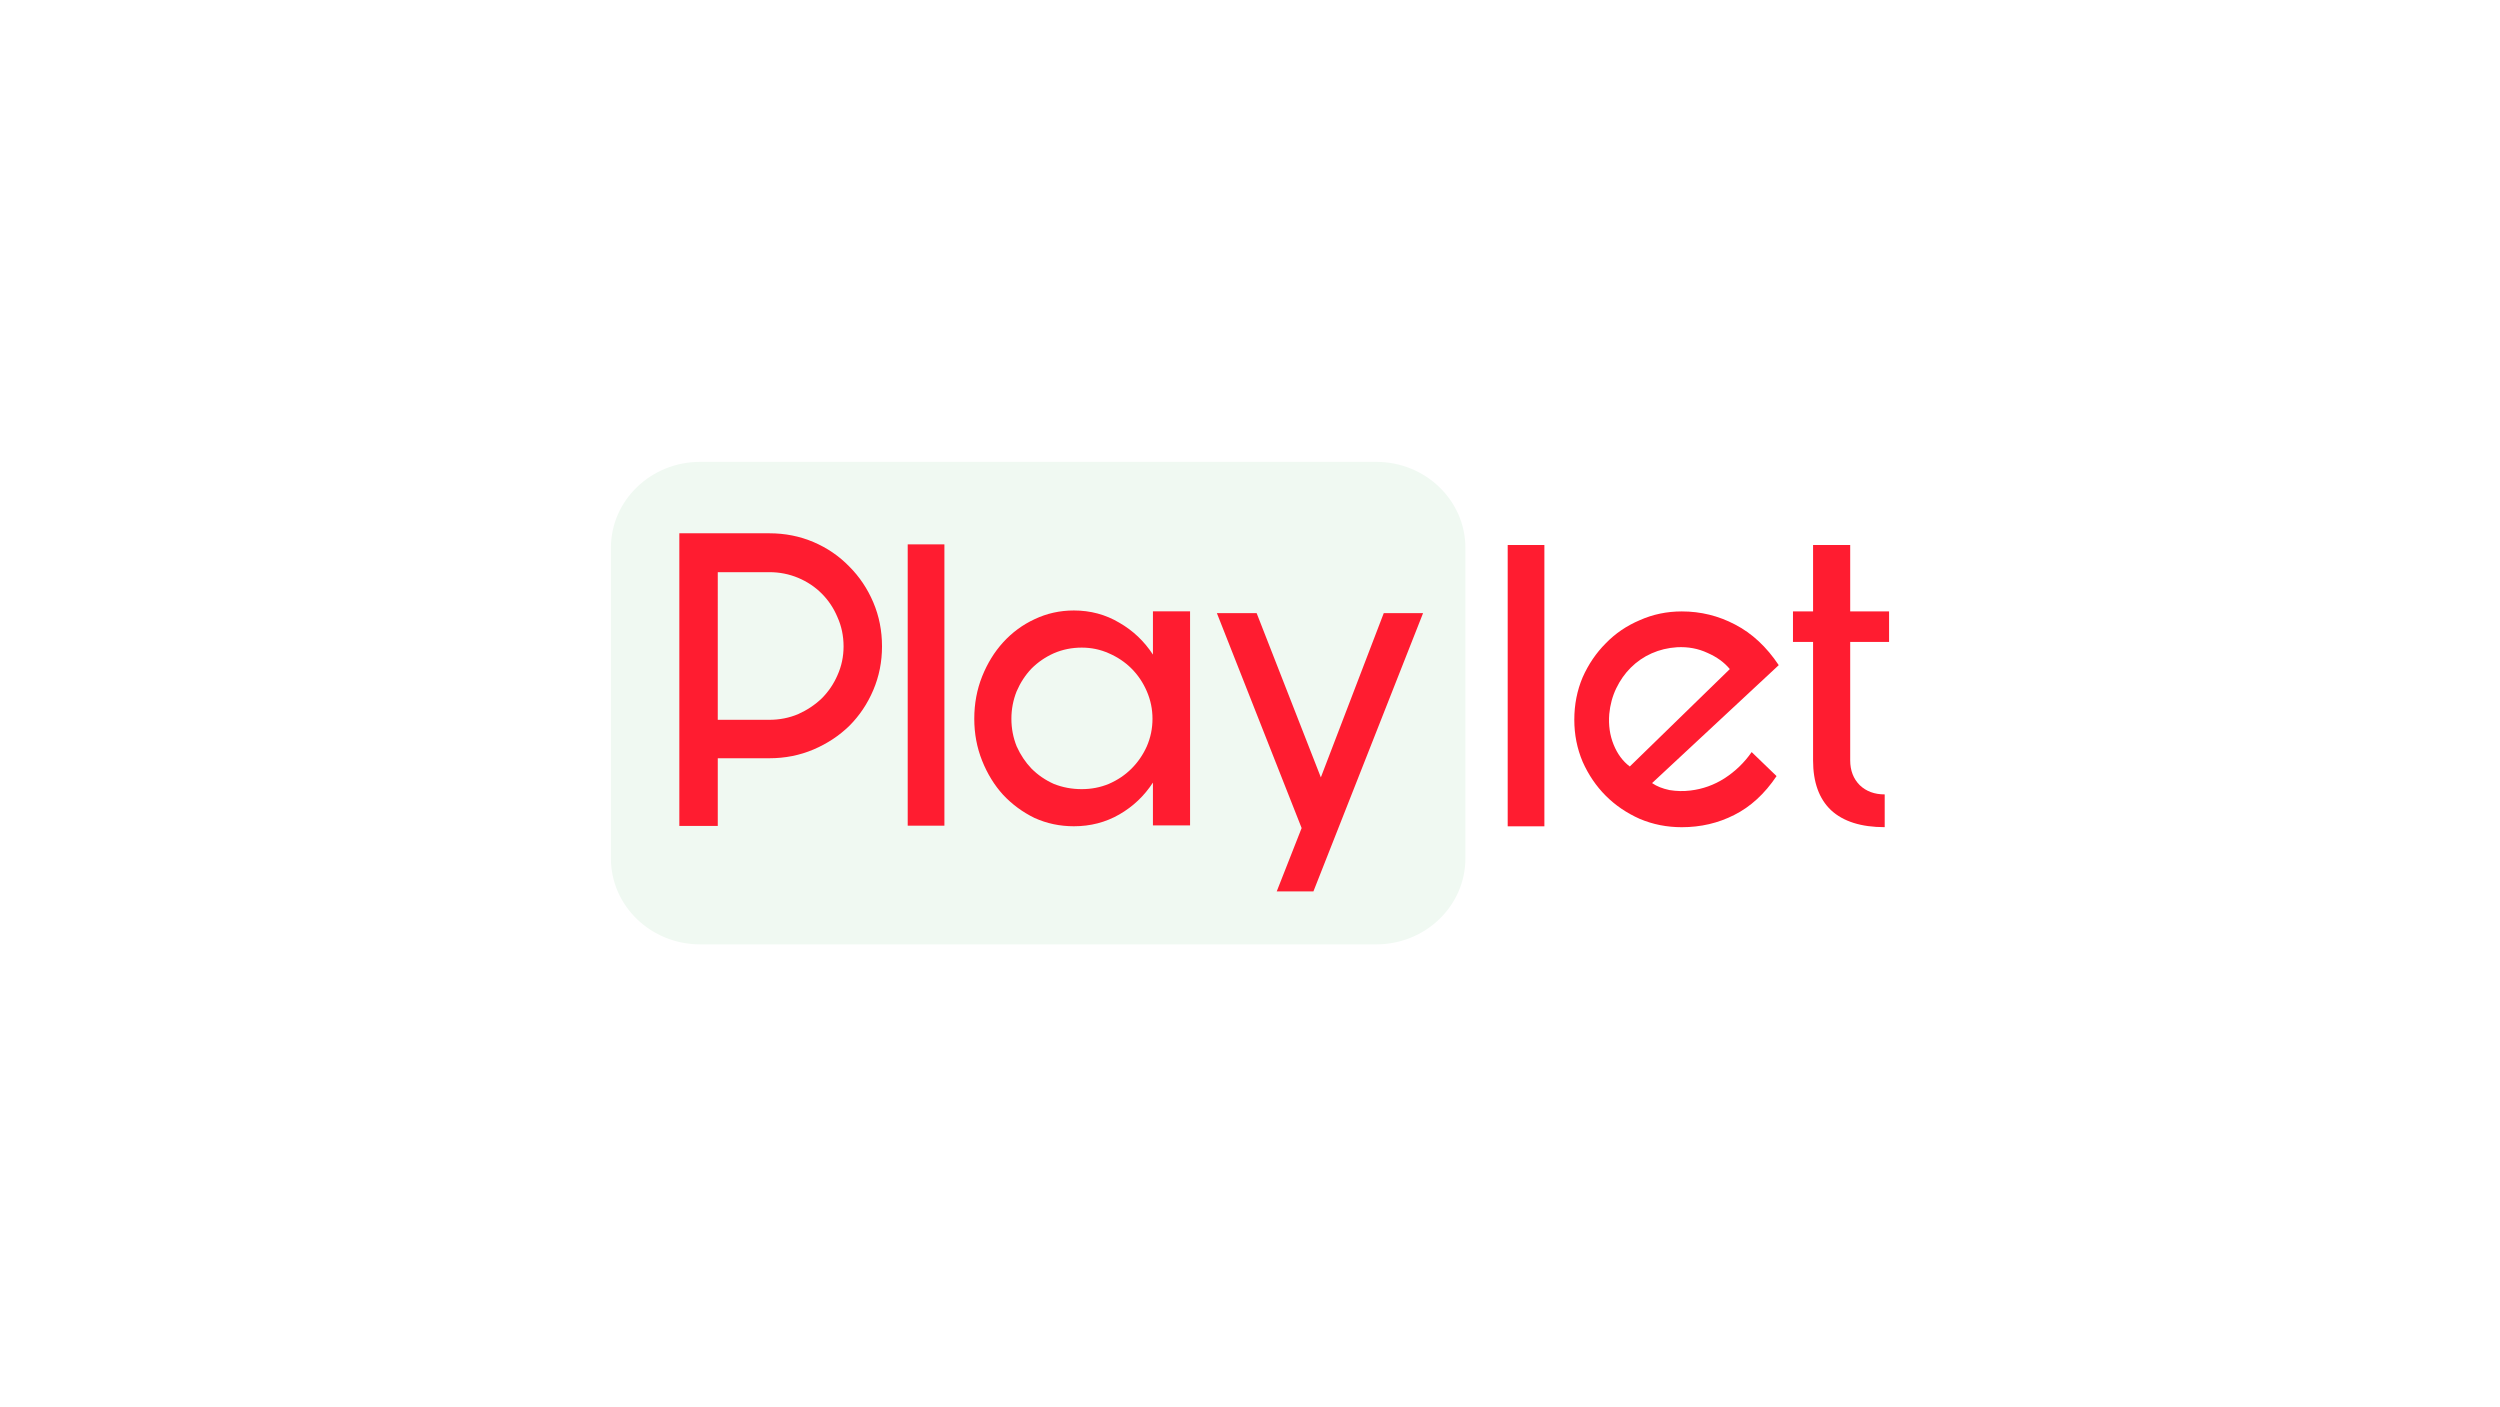
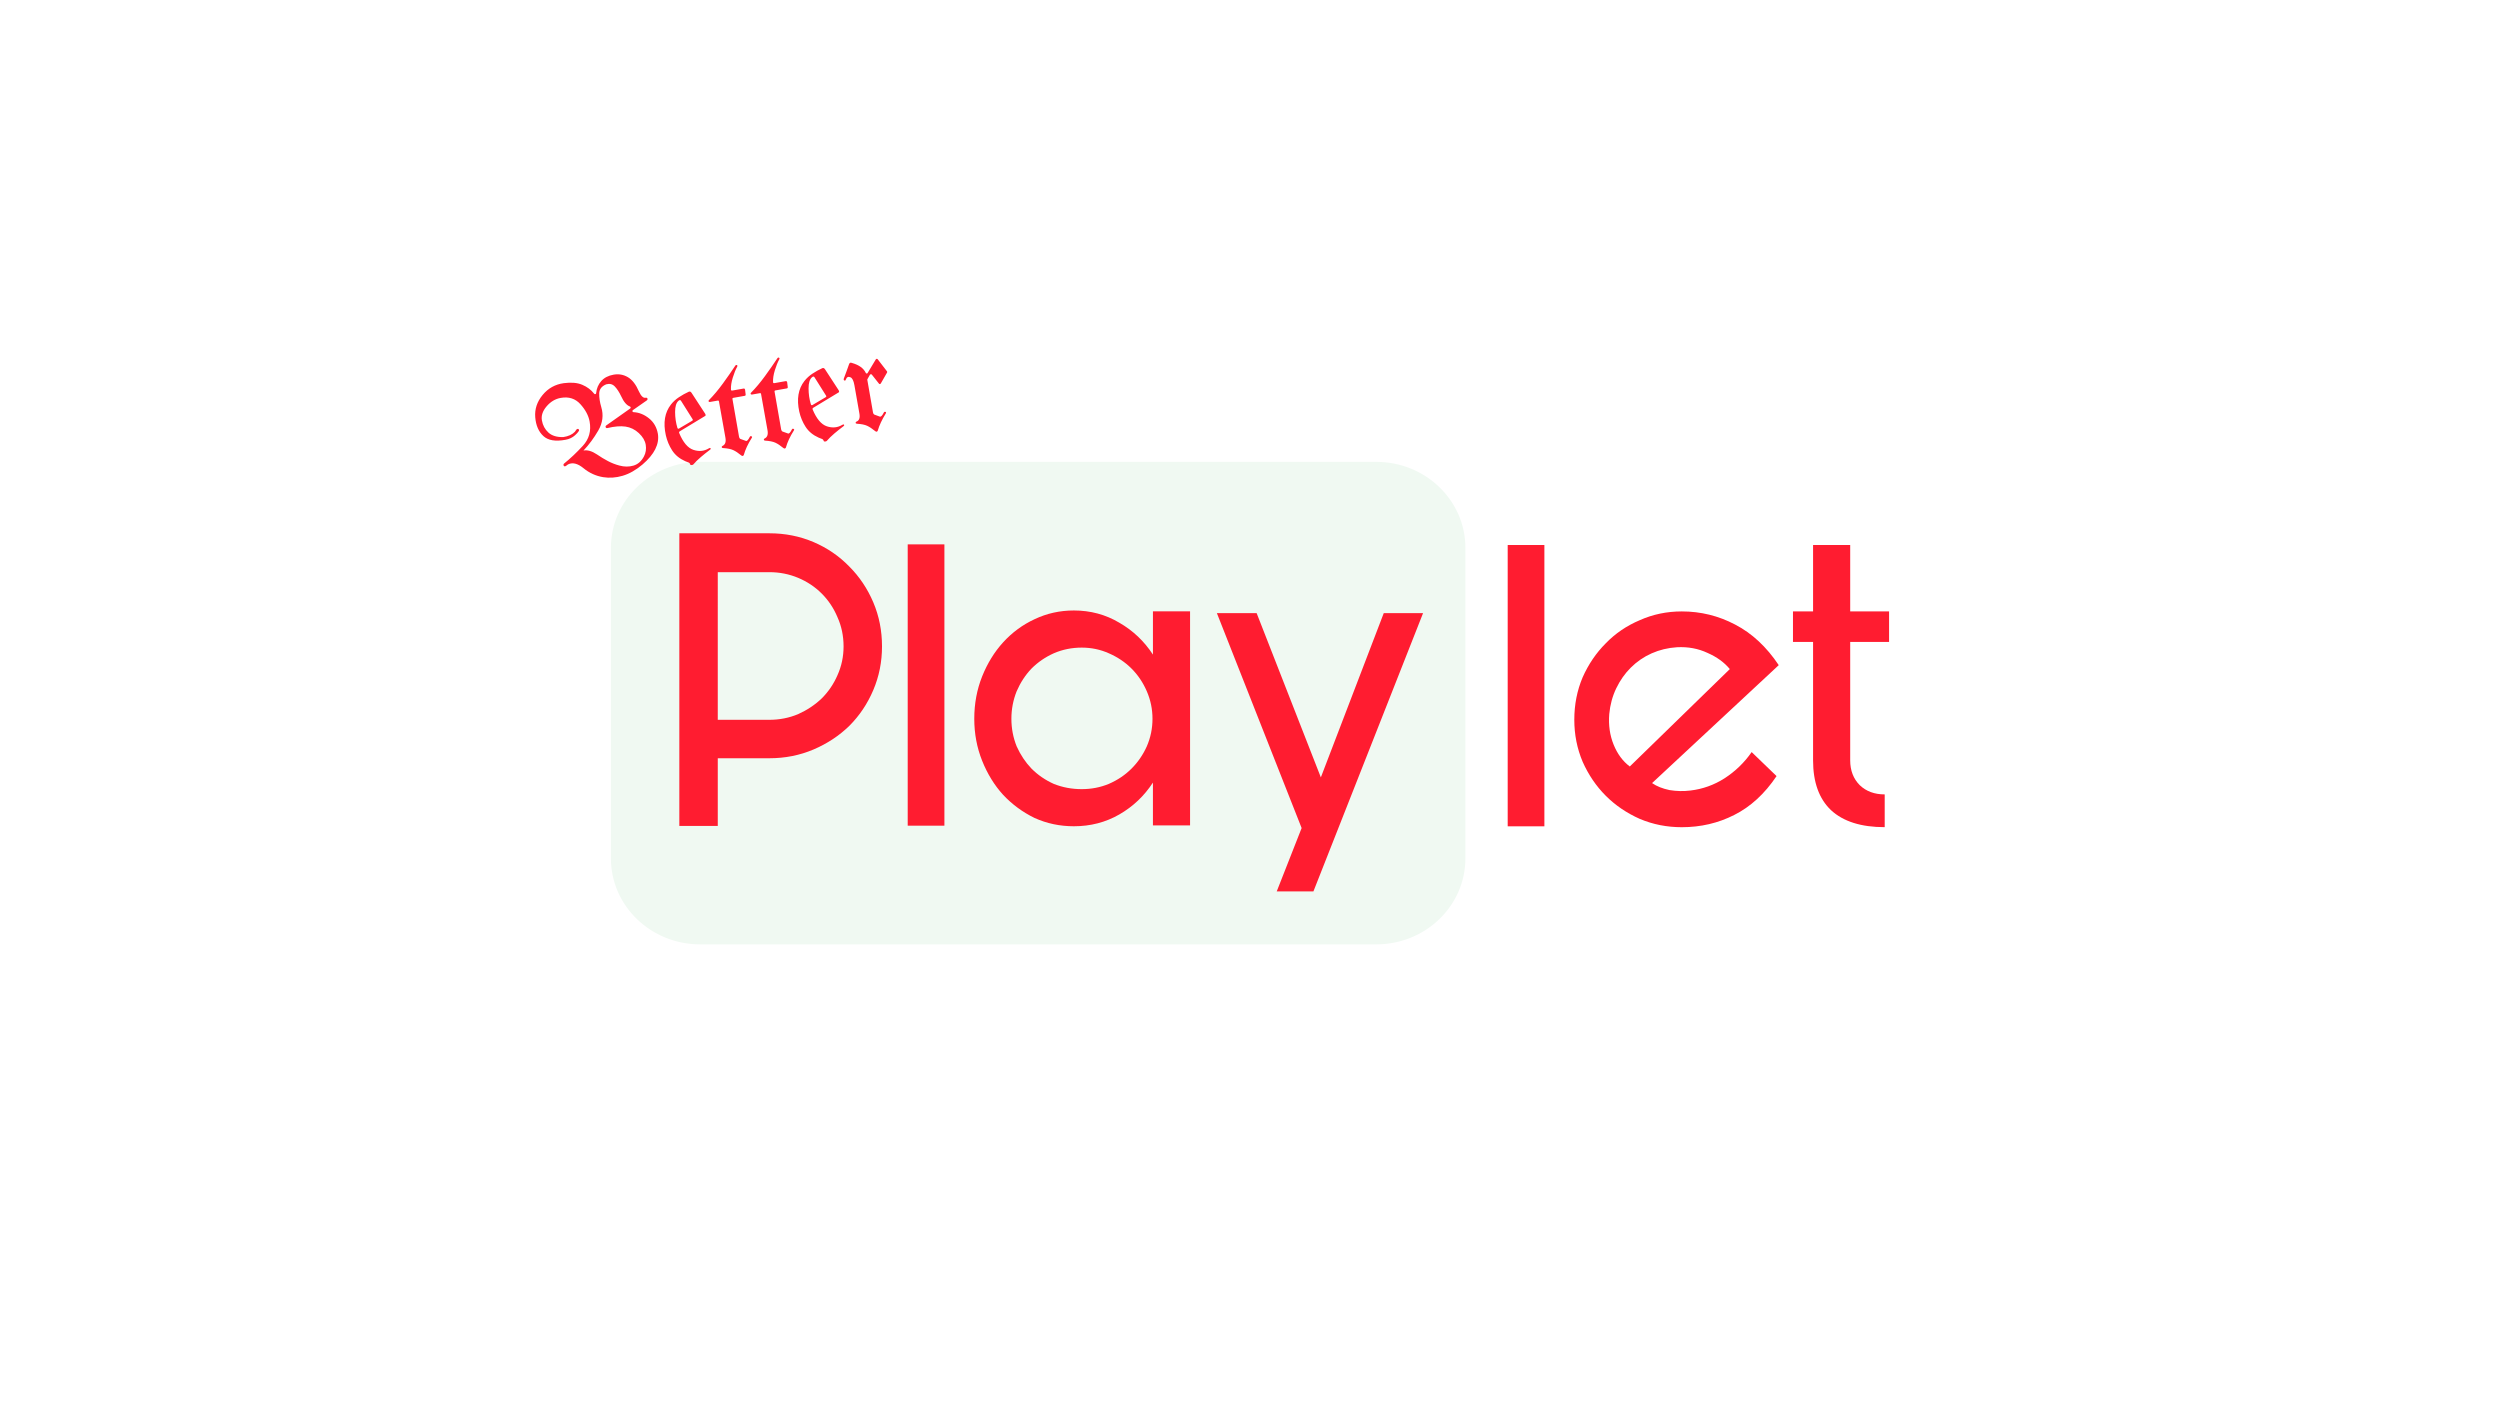
<svg xmlns="http://www.w3.org/2000/svg" width="1920" height="1080" viewBox="0 0 508 285.75">
  <defs>
    <path id="a" d="M180.216 328.727h570.683v243.625H180.216z" />
    <path id="b" d="M180.216 328.727h570.683v243.625H180.216z" />
    <path id="c" d="M180.216 328.727h570.683v243.625H180.216z" />
    <path id="d" d="M180.216 328.727h570.683v243.625H180.216z" />
    <path id="e" d="M180.216 328.727h570.683v243.625H180.216z" />
    <path id="f" d="M180.216 328.727h570.683v243.625H180.216z" />
    <path id="g" d="M180.216 328.727h570.683v243.625H180.216z" />
  </defs>
  <g transform="translate(25.407 14.291)scale(.89997)">
    <rect width="192.927" height="108.944" x="109.706" y="88.403" rx="20.14" ry="19.408" style="fill:#f0f9f2;fill-opacity:1;stroke:none;stroke-width:3.681;stroke-linejoin:round;stroke-dasharray:none" />
    <g style="white-space:pre;shape-inside:url(#a);display:inline;fill:#ff1c30;stroke-width:1.066;stroke-linejoin:round">
      <path d="M182.082 397.454v-50.027h15.38q4.033 0 7.542 1.494 3.51 1.493 6.123 4.18 2.613 2.614 4.107 6.124 1.493 3.509 1.493 7.54 0 3.958-1.493 7.468t-4.107 6.122q-2.613 2.539-6.123 4.032-3.51 1.494-7.541 1.494h-8.81v11.573zm6.57-18.144h8.81q2.614 0 4.929-.97 2.315-1.046 4.032-2.689 1.717-1.717 2.688-3.957 1.045-2.315 1.045-4.928 0-2.688-1.045-5.003-.97-2.314-2.688-4.032-1.717-1.717-4.032-2.688-2.315-.97-4.928-.97h-8.81z" aria-label="P" transform="translate(-115.36 -354.387)scale(1.3209)" />
    </g>
    <g style="white-space:pre;shape-inside:url(#b);display:inline;fill:#ff1c30;stroke-width:1.066;stroke-linejoin:round">
      <path d="M189.922 349.369v48.085h-6.272v-48.085z" aria-label="l" transform="translate(-65.867 -354.45)scale(1.3209)" />
    </g>
    <g style="white-space:pre;shape-inside:url(#c);display:inline;fill:#ff1c30;stroke-width:1.066;stroke-linejoin:round">
      <path d="M216.354 388.867q-3.062 4.555-7.243 6.646-4.107 2.09-8.96 2.09-3.808 0-7.168-1.418-3.36-1.494-5.824-3.958t-3.957-5.824q-1.42-3.36-1.42-7.168 0-3.882 1.42-7.242 1.493-3.36 3.957-5.824 2.464-2.54 5.824-3.958 3.36-1.493 7.168-1.493 4.853 0 9.11 2.24 4.33 2.24 7.466 6.944l-21.653 20.16q1.194.821 2.986 1.195 1.792.298 3.584.074 3.136-.373 5.824-2.09 2.763-1.792 4.63-4.48zm-28.598-10.602q-.224 2.837.747 5.226.97 2.39 2.763 3.734l17.098-16.651q-1.418-1.717-3.808-2.763-2.39-1.12-5.226-.97-2.315.149-4.331 1.045t-3.584 2.464q-1.493 1.493-2.464 3.51-.97 2.015-1.195 4.405" aria-label="e" transform="translate(87.108 -354.302)scale(1.3209)" />
    </g>
    <g style="white-space:pre;shape-inside:url(#d);display:inline;fill:#ff1c30;stroke-width:1.066;stroke-linejoin:round">
      <path d="M180.215 360.718h3.435v-11.35h6.346v11.35h6.646v5.227h-6.646v20.234q0 2.614 1.643 4.256 1.643 1.568 4.256 1.568v5.6q-6.048 0-9.184-2.912-3.061-2.912-3.061-8.512v-20.234h-3.435z" aria-label="t" transform="translate(138.55 -354.312)scale(1.3209)" />
    </g>
    <g style="white-space:pre;shape-inside:url(#e);display:inline;fill:#ff1c30;stroke-width:1.066;stroke-linejoin:round">
      <path d="M189.922 349.369v48.085h-6.272v-48.085z" aria-label="l" transform="translate(69.6 -354.306)scale(1.3209)" />
    </g>
    <g style="white-space:pre;shape-inside:url(#f);display:inline;fill:#ff1c30;stroke-width:1.066;stroke-linejoin:round">
      <path d="M181.858 379.235q0-3.882 1.344-7.242t3.584-5.824q2.314-2.54 5.376-3.958 3.136-1.493 6.72-1.493 4.256 0 7.765 2.09 3.51 2.017 5.75 5.451v-7.392h6.346v36.587h-6.347v-7.317q-2.24 3.434-5.75 5.45-3.508 2.016-7.764 2.016-3.584 0-6.72-1.418-3.062-1.494-5.376-3.958-2.24-2.464-3.584-5.824t-1.344-7.168m6.346 0q0 2.464.896 4.704.97 2.166 2.539 3.808 1.643 1.643 3.808 2.614 2.24.896 4.779.896 2.464 0 4.629-.896 2.24-.971 3.883-2.614t2.613-3.808q.97-2.24.97-4.704t-.97-4.704-2.613-3.882-3.883-2.614q-2.165-.97-4.63-.97-2.538 0-4.778.97-2.165.97-3.808 2.614-1.568 1.642-2.539 3.882-.896 2.24-.896 4.704" aria-label="a" transform="translate(-48.47 -354.515)scale(1.3209)" />
    </g>
    <g style="white-space:pre;shape-inside:url(#g);display:inline;fill:#ff1c30;stroke-width:1.066;stroke-linejoin:round">
      <path d="m186.562 360.867 10.976 28.075 10.752-28.075h6.72l-18.742 47.563h-6.272l4.256-10.827-14.485-36.736z" aria-label="y" transform="translate(9.07 -354.11)scale(1.3209)" />
    </g>
+     <path d="M387 -286Q378 -281 368.5 -276.5Q359 -272 352 -269Q346 -266 342 -266Q320 -266 320 -289Q320 -301 331 -308Q489 -395 651.5 -519.0Q814 -643 813 -857Q812 -991 723.0 -1133.0Q634 -1275 453 -1275Q330 -1275 225.0 -1188.5Q120 -1102 120 -995Q120 -884 184.0 -801.0Q248 -718 389 -697Q502 -694 571 -744Q580 -751 592.5 -765.5Q605 -780 617 -780Q632 -780 636.0 -767.0Q640 -754 631 -745Q608 -720 566 -694Q500 -652 415 -652Q188 -649 101.0 -763.5Q14 -878 31.0 -1058.0Q48 -1238 195.5 -1364.0Q343 -1490 536 -1482Q701 -1475 800.0 -1411.0Q899 -1347 951 -1250Q956 -1239 967 -1241Q979 -1241 981 -1253Q1009 -1354 1086.5 -1416.0Q1164 -1478 1284 -1478Q1399 -1478 1485.0 -1404.5Q1571 -1331 1610 -1166Q1639 -1057 1691 -1059Q1712 -1059 1715.5 -1042.5Q1719 -1026 1699 -1016L1473 -911Q1462 -905 1464 -894Q1465 -883 1477 -880Q1596 -853 1686.5 -750.5Q1777 -648 1777 -501Q1773 -270 1473 -93Q1308 3 1155.0 20.0Q1002 37 867 -10Q713 -64 603.5 -191.5Q494 -319 387 -286ZM1049 -758 1439 -942Q1448 -949 1448 -956Q1448 -966 1440 -971Q1372 -1011 1338 -1144Q1311 -1242 1270.0 -1303.0Q1229 -1364 1150 -1356Q1044 -1332 1025.5 -1242.0Q1007 -1152 1020 -1037Q1042 -852 916.0 -702.5Q790 -553 649 -449Q739 -450 836 -357Q904 -290 977.5 -233.0Q1051 -176 1133 -138Q1236 -89 1339.0 -100.5Q1442 -112 1516 -208Q1570 -278 1571.5 -371.5Q1573 -465 1501.5 -560.0Q1430 -655 1323.5 -690.0Q1217 -725 1058 -715Q1036 -714 1032.5 -731.5Q1029 -749 1049 -758ZM2170 28Q2168 4 2144.5 -8.0Q2121 -20 2105 -32Q1990 -110 1942.5 -222.5Q1895 -335 1889 -461Q1877 -746 2043 -895Q2102 -948 2179.0 -981.5Q2256 -1015 2337 -1036Q2362 -1041 2374 -1011L2518 -673Q2528 -646 2511 -639H2509L2099 -480Q2087 -474 2089 -461Q2138 -239 2253.0 -176.5Q2368 -114 2482 -158Q2502 -167 2507.5 -155.0Q2513 -143 2500 -137Q2419 -96 2345.5 -53.0Q2272 -10 2214 37Q2205 43 2187.5 41.0Q2170 39 2170 28ZM2077 -537Q2078 -529 2084.0 -524.5Q2090 -520 2099 -524L2312 -604Q2327 -610 2321 -625L2199 -924Q2190 -946 2163 -930Q2105 -896 2084.0 -775.0Q2063 -654 2077 -537ZM2954 -815 2953 -255Q2953 -224 2968 -214L3040 -173Q3061 -155 3110 -221Q3119 -234 3134.5 -225.0Q3150 -216 3136 -201Q3029 -84 2975 29Q2958 50 2938 29Q2882 -37 2834.0 -70.0Q2786 -103 2691 -126Q2675 -129 2674.0 -141.0Q2673 -153 2686 -158Q2753 -174 2752 -273L2751 -814Q2752 -832 2736 -832H2618Q2604 -832 2600 -843Q2596 -854 2609 -862Q2729 -947 2853.5 -1067.0Q2978 -1187 3080 -1295Q3093 -1309 3105.5 -1300.5Q3118 -1292 3106 -1276Q3060 -1219 3013.5 -1128.0Q2967 -1037 2957 -962Q2955 -952 2958 -947Q2964 -941 2972 -941H3145Q3152 -941 3157 -936Q3162 -929 3162 -923L3158 -848Q3156 -832 3141 -832H2968Q2954 -832 2954 -815ZM3587 -815 3586 -255Q3586 -224 3601 -214L3673 -173Q3694 -155 3743 -221Q3752 -234 3767.5 -225.0Q3783 -216 3769 -201Q3662 -84 3608 29Q3591 50 3571 29Q3515 -37 3467.0 -70.0Q3419 -103 3324 -126Q3308 -129 3307.0 -141.0Q3306 -153 3319 -158Q3386 -174 3385 -273L3384 -814Q3385 -832 3369 -832H3251Q3237 -832 3233 -843Q3229 -854 3242 -862Q3362 -947 3486.5 -1067.0Q3611 -1187 3713 -1295Q3726 -1309 3738.5 -1300.5Q3751 -1292 3739 -1276Q3693 -1219 3646.5 -1128.0Q3600 -1037 3590 -962Q3588 -952 3591 -947Q3597 -941 3605 -941H3778Q3785 -941 3790 -936Q3795 -929 3795 -923L3791 -848Q3789 -832 3774 -832H3601Q3587 -832 3587 -815ZM4177 28Q4175 4 4151.5 -8.0Q4128 -20 4112 -32Q3997 -110 3949.5 -222.5Q3902 -335 3896 -461Q3884 -746 4050 -895Q4109 -948 4186.0 -981.5Q4263 -1015 4344 -1036Q4369 -1041 4381 -1011L4525 -673Q4535 -646 4518 -639H4516L4106 -480Q4094 -474 4096 -461Q4145 -239 4260.0 -176.5Q4375 -114 4489 -158Q4509 -167 4514.5 -155.0Q4520 -143 4507 -137Q4426 -96 4352.5 -53.0Q4279 -10 4221 37Q4212 43 4194.5 41.0Q4177 39 4177 28ZM4084 -537Q4085 -529 4091.0 -524.5Q4097 -520 4106 -524L4319 -604Q4334 -610 4328 -625L4206 -924Q4197 -946 4170 -930Q4112 -896 4091.0 -775.0Q4070 -654 4084 -537ZM4970 -750 4969 -265Q4969 -233 4985 -224L5057 -182Q5080 -168 5127 -231Q5137 -244 5152.0 -236.5Q5167 -229 5152 -211Q5047 -94 4991 19Q4974 42 4954 19Q4898 -46 4849.5 -80.0Q4801 -114 4707 -136Q4689 -141 4689.0 -152.0Q4689 -163 4702 -168Q4769 -179 4768 -283V-706Q4768 -808 4730 -831Q4686 -860 4658 -810Q4647 -789 4633.0 -800.0Q4619 -811 4634 -835Q4663 -881 4689.5 -929.0Q4716 -977 4744 -1025Q4761 -1055 4789 -1036Q4936 -965 4965 -856Q4968 -846 4977.0 -843.5Q4986 -841 4993 -850L5147 -1027Q5153 -1033 5161.0 -1032.5Q5169 -1032 5174 -1024L5279 -823Q5283 -814 5277 -806L5157 -662Q5150 -655 5141.5 -656.0Q5133 -657 5130 -665L5049 -815Q5045 -821 5036.5 -822.5Q5028 -824 5021 -817L4974 -760Q4970 -756 4970 -750Z" aria-label="Better" style="fill:#ff1c30" transform="translate(94.955 94.303)rotate(-10)scale(0.015247)" />
  </g>
</svg>
